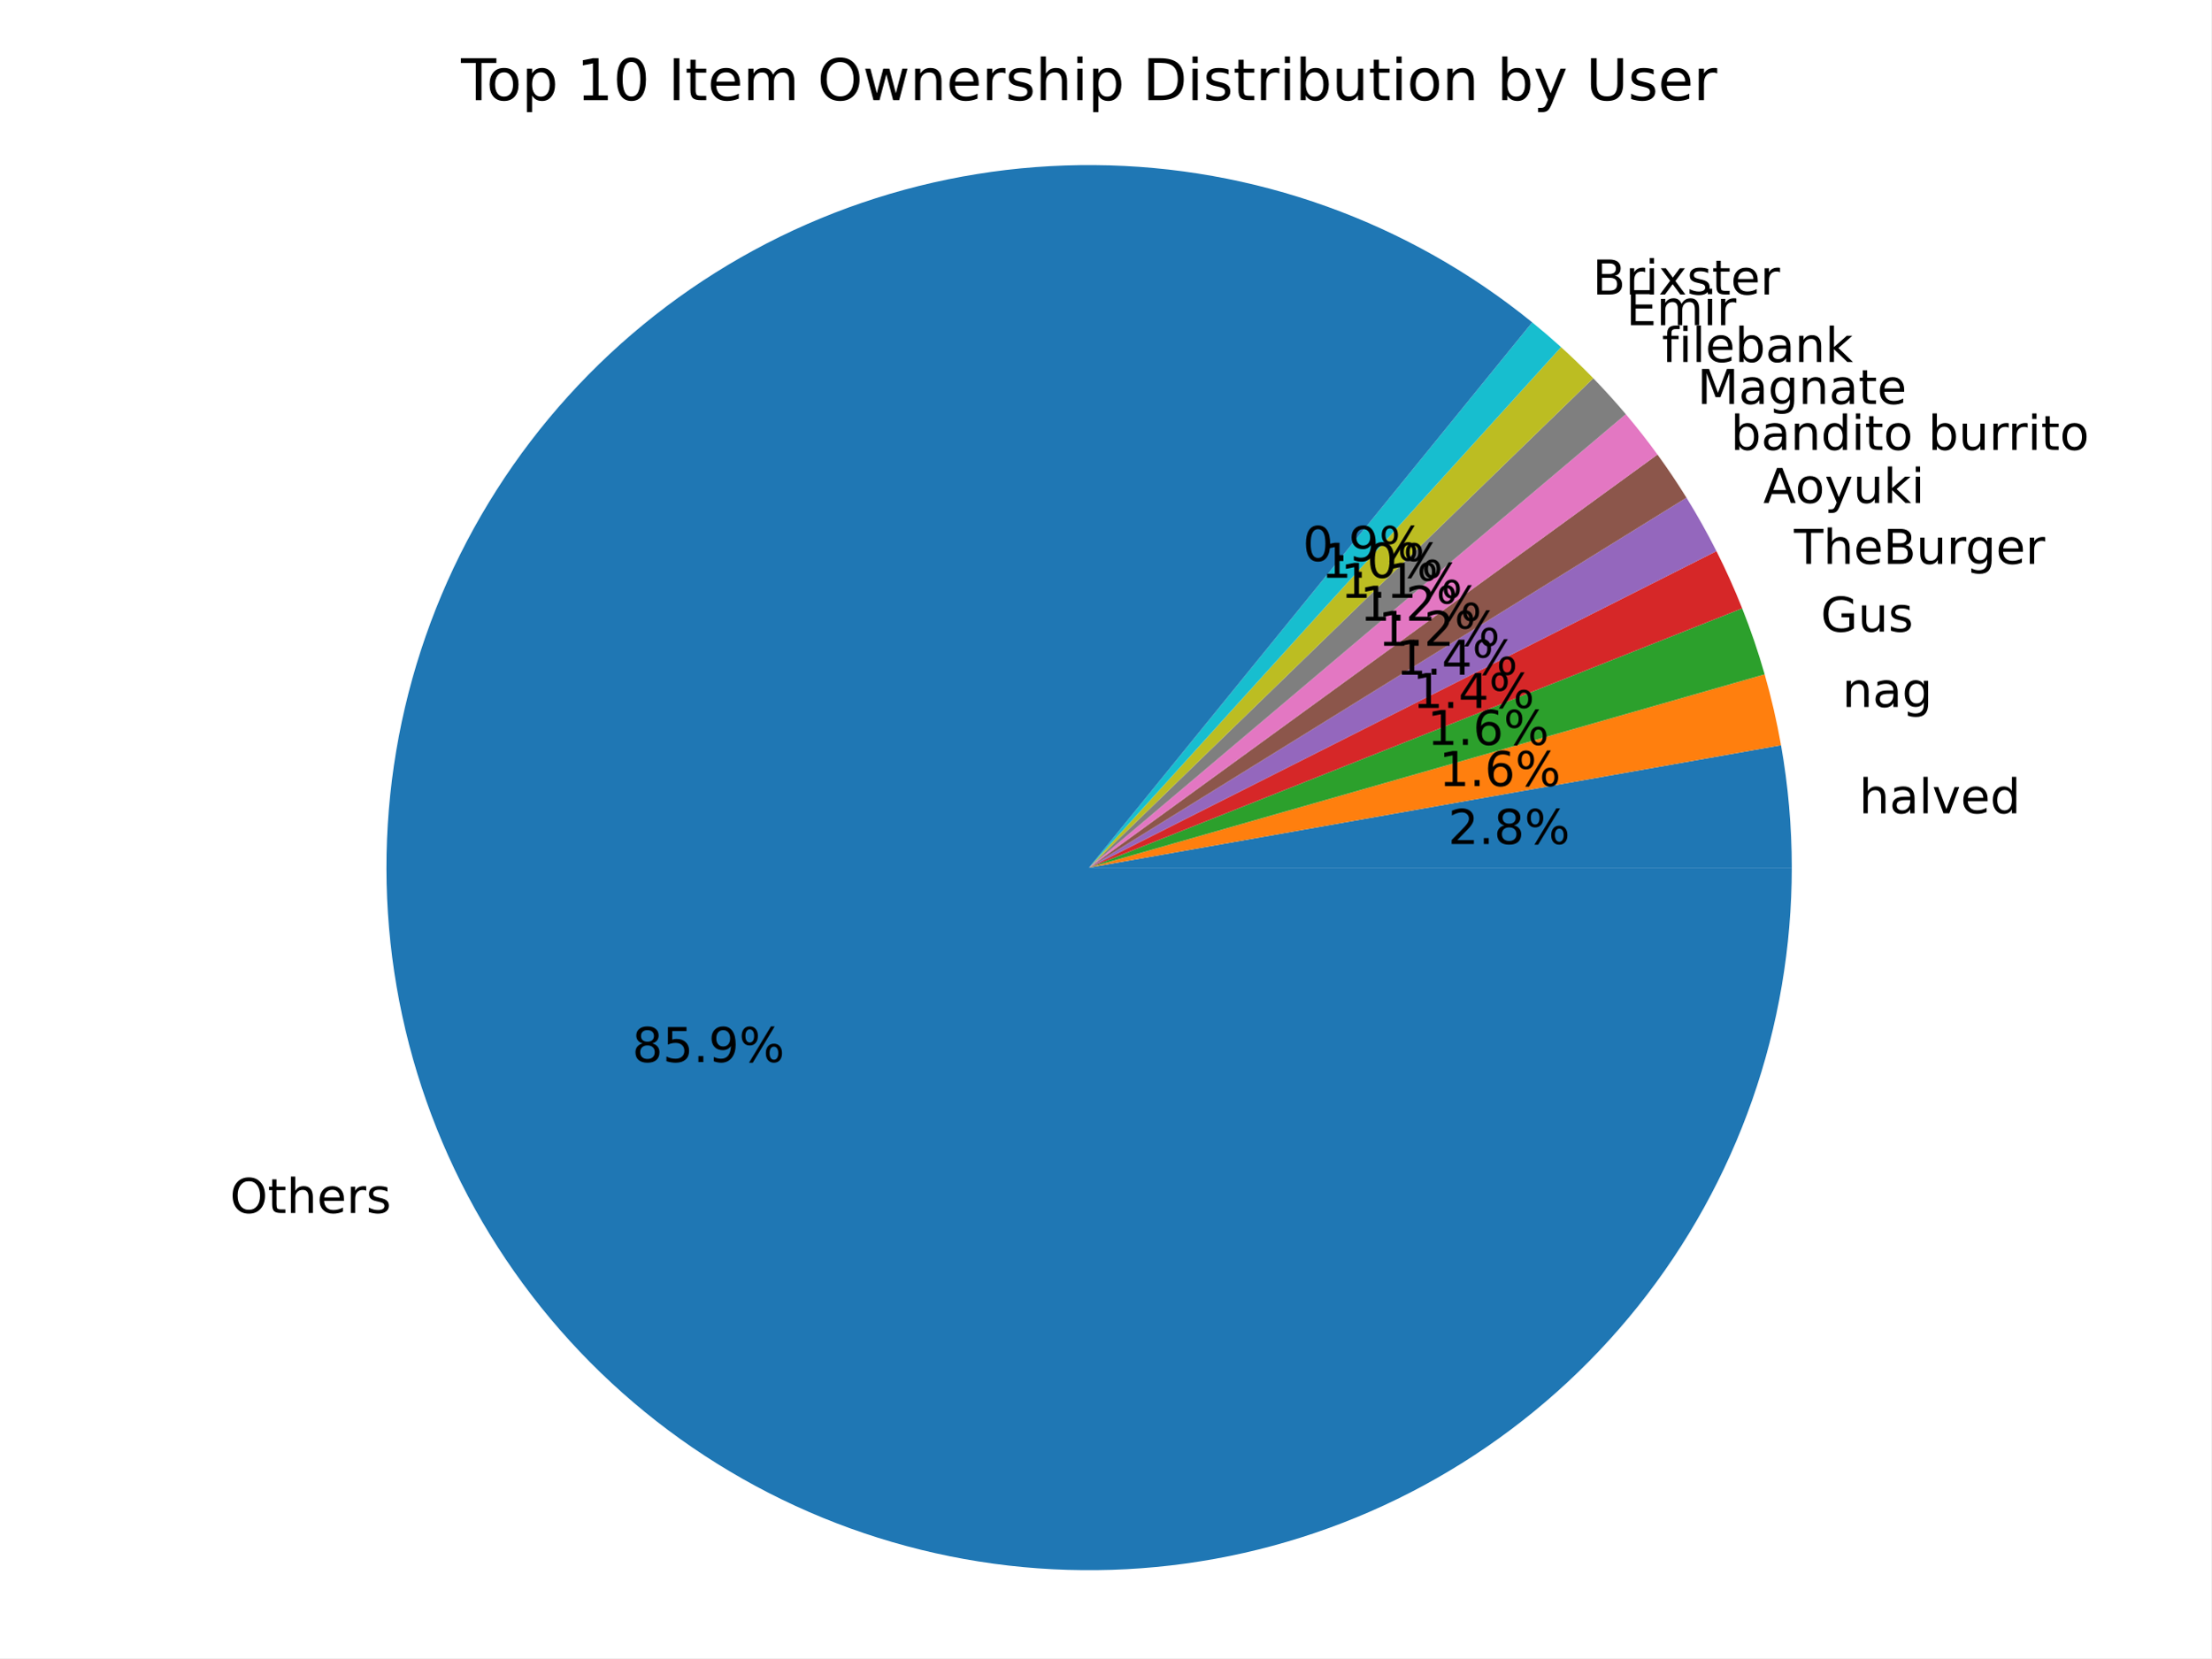
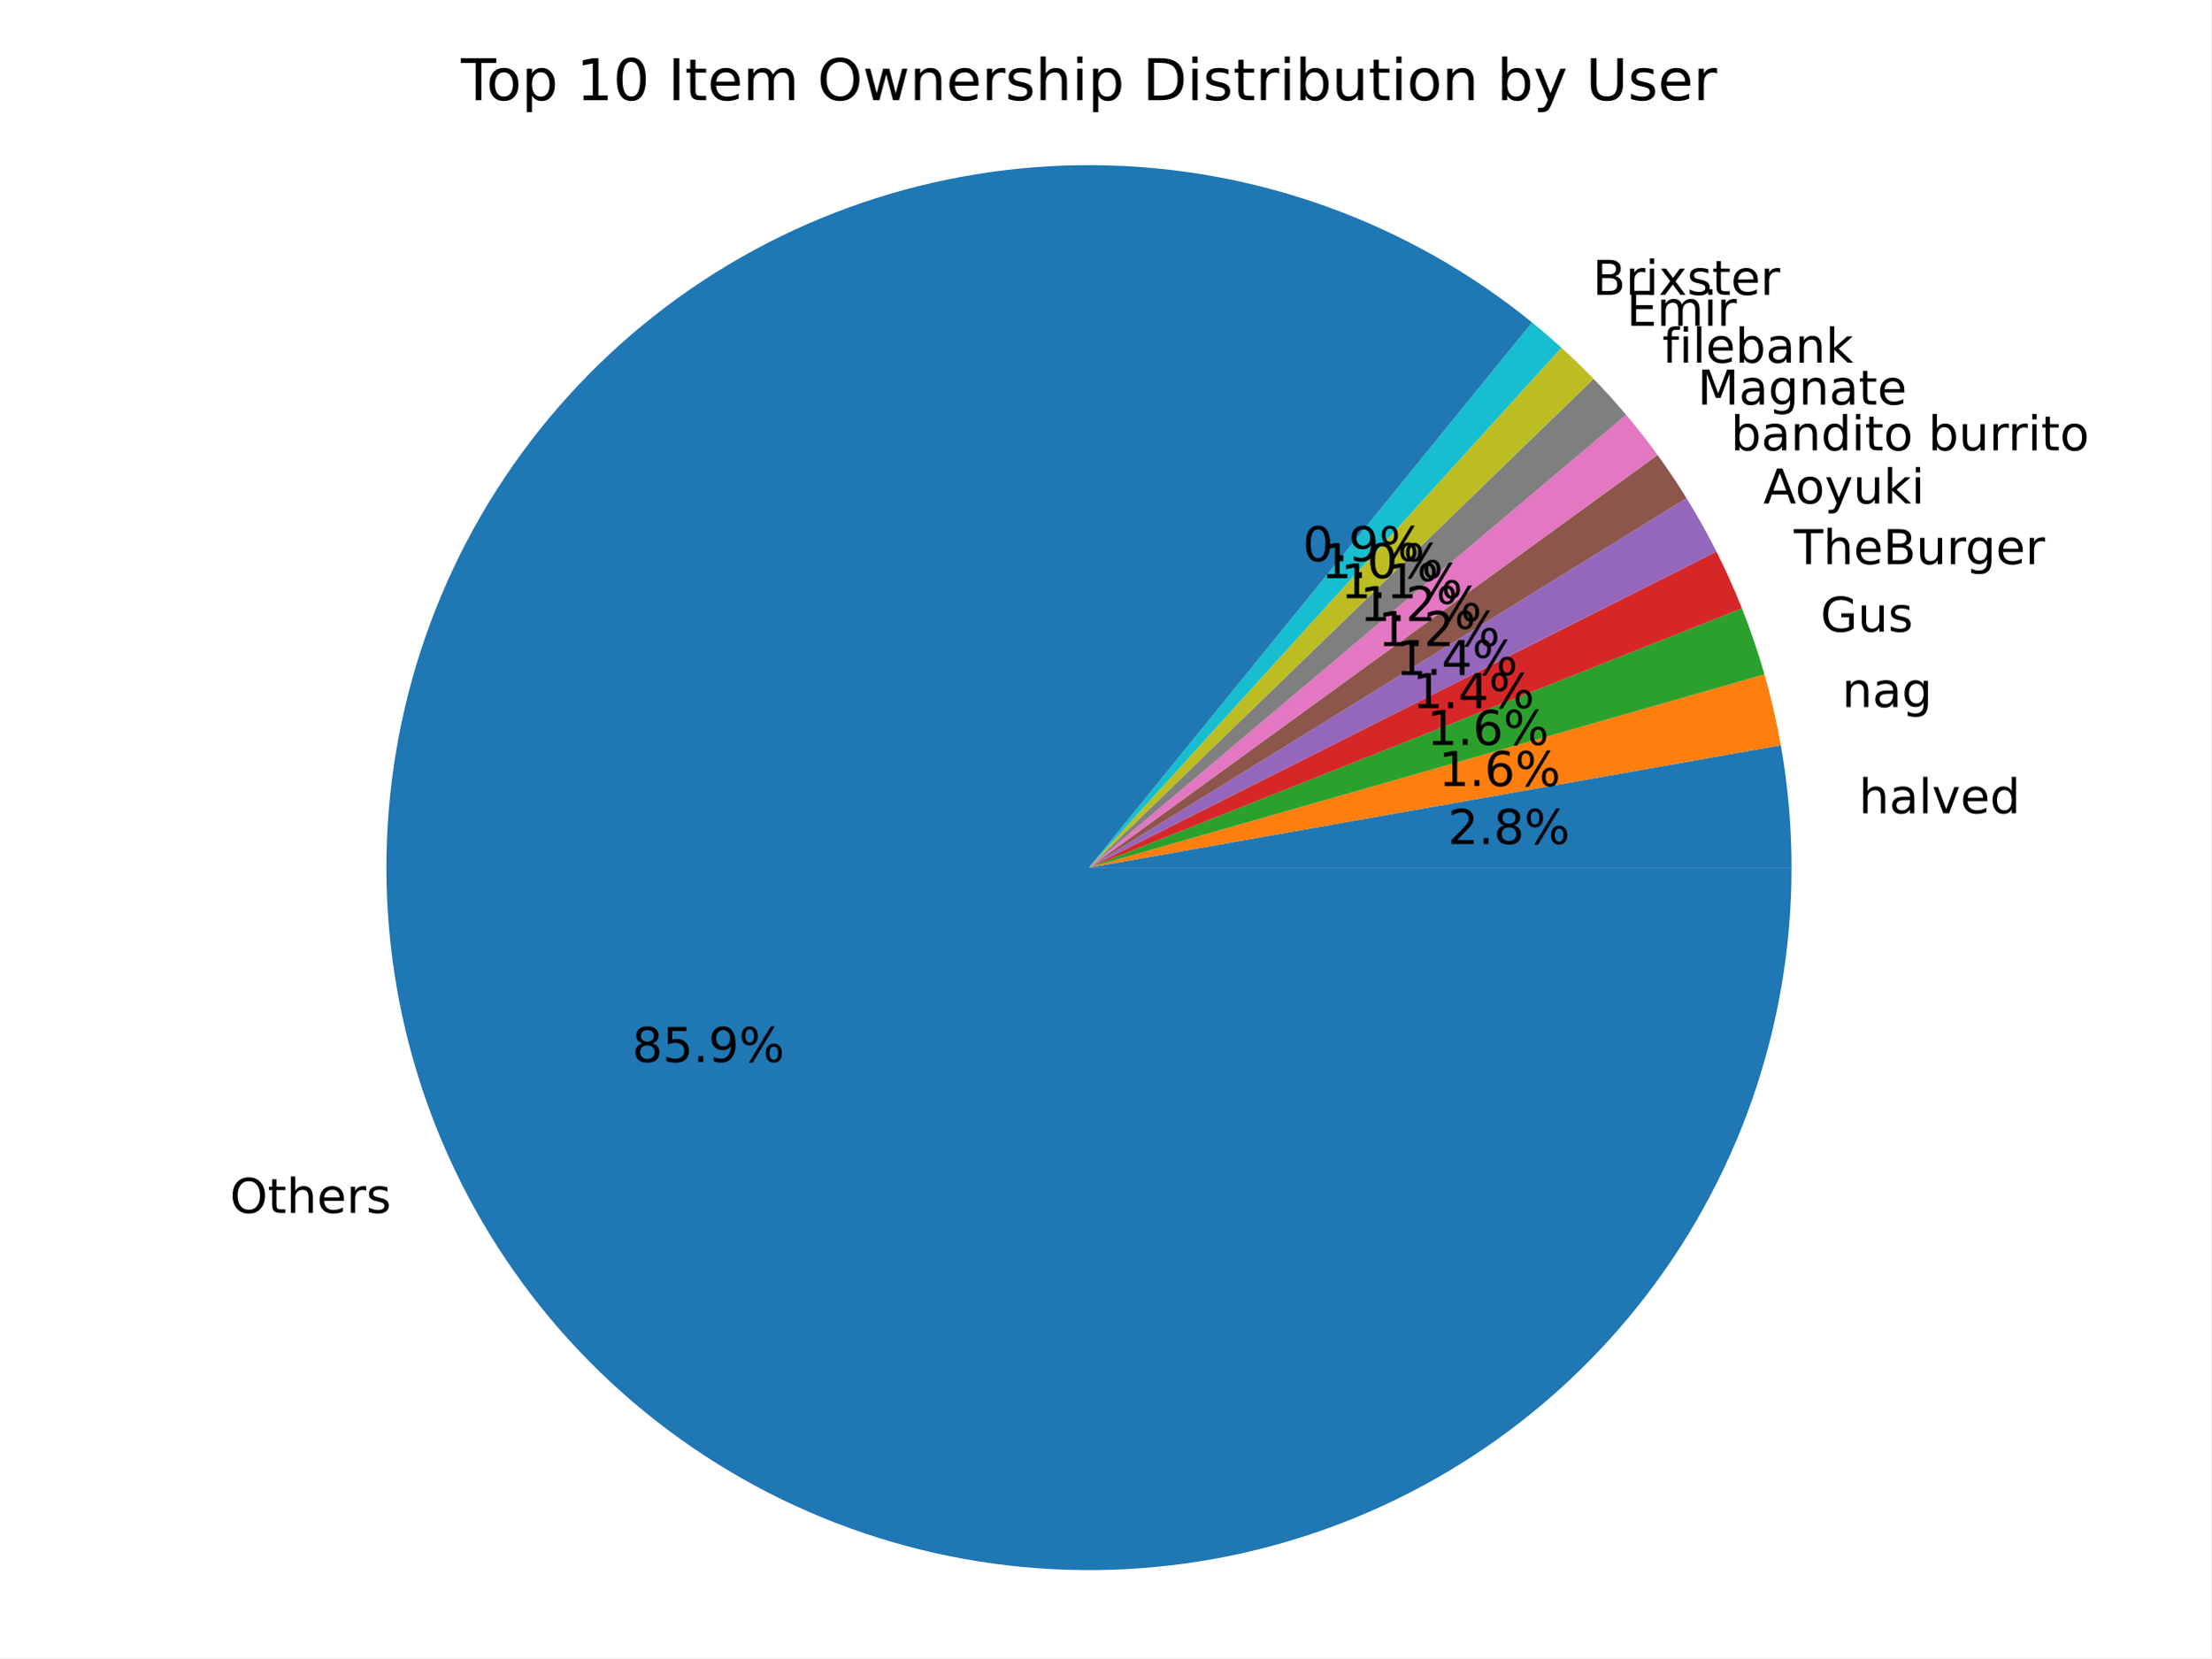
<svg xmlns="http://www.w3.org/2000/svg" xmlns:xlink="http://www.w3.org/1999/xlink" width="460.8pt" height="345.6pt" viewBox="0 0 460.8 345.6" version="1.1">
  <defs>
    <style type="text/css">*{stroke-linejoin: round; stroke-linecap: butt}</style>
  </defs>
  <g id="figure_1">
    <g id="patch_1">
      <path d="M 0 345.6  L 460.8 345.6  L 460.8 0  L 0 0  z " style="fill: #ffffff" />
    </g>
    <g id="axes_1">
      <g id="patch_2">
-         <path d="M 373.413 180.84  C 373.413 176.565 373.225 172.292 372.852 168.034  C 372.478 163.775 371.918 159.535 371.173 155.325  L 226.973 180.84  z " style="fill: #1f77b4" />
+         <path d="M 373.368 180.84  C 373.368 176.566 373.181 172.293 372.807 168.035  C 372.434 163.777 371.873 159.538 371.129 155.329  L 226.947 180.84  z " style="fill: #1f77b4" />
      </g>
      <g id="patch_3">
-         <path d="M 371.173 155.325  C 370.732 152.836 370.227 150.358 369.659 147.895  C 369.09 145.431 368.457 142.983 367.762 140.553  L 226.973 180.84  z " style="fill: #ff7f0e" />
+         <path d="M 371.129 155.329  C 370.688 152.839 370.183 150.362 369.615 147.899  C 369.046 145.436 368.414 142.988 367.718 140.558  L 226.947 180.84  z " style="fill: #ff7f0e" />
      </g>
      <g id="patch_4">
-         <path d="M 367.762 140.553  C 367.095 138.222 366.37 135.909 365.589 133.614  C 364.807 131.32 363.968 129.045 363.074 126.792  L 226.973 180.84  z " style="fill: #2ca02c" />
+         <path d="M 367.718 140.558  C 367.051 138.227 366.327 135.914 365.545 133.62  C 364.764 131.326 363.925 129.052 363.031 126.799  L 226.947 180.84  z " style="fill: #2ca02c" />
      </g>
      <g id="patch_5">
-         <path d="M 363.074 126.792  C 362.269 124.766 361.419 122.757 360.524 120.769  C 359.63 118.78 358.691 116.811 357.709 114.865  L 226.973 180.84  z " style="fill: #d62728" />
+         <path d="M 363.031 126.799  C 362.232 124.789 361.39 122.796 360.503 120.823  C 359.616 118.85 358.686 116.897 357.713 114.966  L 226.947 180.84  z " style="fill: #d62728" />
      </g>
      <g id="patch_6">
-         <path d="M 357.709 114.865  C 356.75 112.964 355.749 111.085 354.708 109.228  C 353.668 107.372 352.586 105.538 351.466 103.729  L 226.973 180.84  z " style="fill: #9467bd" />
+         <path d="M 357.713 114.966  C 356.756 113.065 355.757 111.185 354.717 109.328  C 353.678 107.471 352.598 105.637 351.479 103.827  L 226.947 180.84  z " style="fill: #9467bd" />
      </g>
      <g id="patch_7">
-         <path d="M 351.466 103.729  C 350.514 102.192 349.534 100.674 348.526 99.174  C 347.519 97.674 346.483 96.193 345.421 94.731  L 226.973 180.84  z " style="fill: #8c564b" />
+         <path d="M 351.479 103.827  C 350.528 102.29 349.55 100.771 348.543 99.27  C 347.537 97.77 346.502 96.288 345.441 94.826  L 226.947 180.84  z " style="fill: #8c564b" />
      </g>
      <g id="patch_8">
-         <path d="M 345.421 94.731  C 344.373 93.291 343.3 91.869 342.201 90.468  C 341.102 89.067 339.977 87.685 338.828 86.325  L 226.973 180.84  z " style="fill: #e377c2" />
+         <path d="M 345.441 94.826  C 344.4 93.392 343.333 91.977 342.241 90.582  C 341.148 89.186 340.031 87.811 338.888 86.456  L 226.947 180.84  z " style="fill: #e377c2" />
      </g>
      <g id="patch_9">
-         <path d="M 338.828 86.325  C 337.74 85.038 336.63 83.769 335.498 82.52  C 334.367 81.271 333.214 80.042 332.04 78.832  L 226.973 180.84  z " style="fill: #7f7f7f" />
+         <path d="M 338.888 86.456  C 337.802 85.168 336.694 83.898 335.564 82.648  C 334.434 81.398 333.282 80.167 332.109 78.957  L 226.947 180.84  z " style="fill: #7f7f7f" />
      </g>
      <g id="patch_10">
-         <path d="M 332.04 78.832  C 330.956 77.717 329.855 76.618 328.737 75.538  C 327.619 74.457 326.484 73.394 325.331 72.35  L 226.973 180.84  z " style="fill: #bcbd22" />
+         <path d="M 332.109 78.957  C 331.027 77.84 329.928 76.741 328.811 75.659  C 327.694 74.577 326.56 73.513 325.409 72.468  L 226.947 180.84  z " style="fill: #bcbd22" />
      </g>
      <g id="patch_11">
-         <path d="M 325.331 72.35  C 324.353 71.463 323.363 70.589 322.361 69.729  C 321.359 68.869 320.346 68.022 319.321 67.189  L 226.973 180.84  z " style="fill: #17becf" />
+         <path d="M 325.409 72.468  C 324.412 71.562 323.403 70.671 322.382 69.793  C 321.361 68.916 320.328 68.052 319.283 67.203  L 226.947 180.84  z " style="fill: #17becf" />
      </g>
      <g id="patch_12">
-         <path d="M 319.321 67.189  C 306.517 56.786 292.047 48.62 276.523 43.038  C 260.999 37.456 244.642 34.537 228.146 34.405  C 211.649 34.273 195.248 36.929 179.636 42.262  C 164.025 47.595 149.426 55.528 136.457 65.725  C 123.489 75.922 112.336 88.238 103.472 102.151  C 94.607 116.064 88.156 131.375 84.393 147.438  C 80.631 163.5 79.609 180.084 81.371 196.487  C 83.134 212.889 87.656 228.877 94.746 243.773  C 101.836 258.67 111.392 272.261 123.011 283.973  C 134.629 295.685 148.144 305.35 162.983 312.559  C 177.822 319.768 193.772 324.417 210.161 326.311  C 226.549 328.205 243.14 327.317 259.232 323.682  C 275.324 320.048 290.687 313.721 304.671 304.968  C 318.654 296.214 331.059 285.161 341.36 272.275  C 351.66 259.388 359.71 244.853 365.167 229.285  C 370.625 213.717 373.413 197.337 373.413 180.84  L 226.973 180.84  z " style="fill: #1f77b4" />
+         <path d="M 319.283 67.203  C 306.481 56.801 292.013 48.636 276.491 43.055  C 260.968 37.473 244.614 34.555 228.119 34.423  C 211.624 34.291 195.225 36.947 179.616 42.279  C 164.006 47.611 149.409 55.543 136.442 65.739  C 123.475 75.935 112.324 88.249 103.46 102.16  C 94.596 116.072 88.147 131.382 84.384 147.442  C 80.622 163.502 79.6 180.084 81.363 196.485  C 83.125 212.886 87.647 228.871 94.736 243.766  C 101.825 258.66 111.38 272.25 122.997 283.96  C 134.614 295.671 148.127 305.335 162.964 312.543  C 177.801 319.751 193.75 324.4 210.136 326.294  C 226.523 328.187 243.112 327.299 259.202 323.665  C 275.292 320.031 290.653 313.704 304.635 304.952  C 318.617 296.2 331.02 285.148 341.319 272.263  C 351.619 259.379 359.667 244.846 365.124 229.279  C 370.581 213.713 373.368 197.335 373.368 180.84  L 226.947 180.84  z " style="fill: #1f77b4" />
      </g>
      <g id="matplotlib.axis_1" />
      <g id="matplotlib.axis_2" />
      <g id="text_1">
-         <g transform="translate(387.4394 169.5124) scale(0.1 -0.1)">
+         <g transform="translate(387.3935 169.5141) scale(0.1 -0.1)">
          <defs>
            <path id="DejaVuSans-68" d="M 3513 2113  L 3513 0  L 2938 0  L 2938 2094  Q 2938 2591 2744 2837  Q 2550 3084 2163 3084  Q 1697 3084 1428 2787  Q 1159 2491 1159 1978  L 1159 0  L 581 0  L 581 4863  L 1159 4863  L 1159 2956  Q 1366 3272 1645 3428  Q 1925 3584 2291 3584  Q 2894 3584 3203 3211  Q 3513 2838 3513 2113  z " transform="scale(0.015625)" />
            <path id="DejaVuSans-61" d="M 2194 1759  Q 1497 1759 1228 1600  Q 959 1441 959 1056  Q 959 750 1161 570  Q 1363 391 1709 391  Q 2188 391 2477 730  Q 2766 1069 2766 1631  L 2766 1759  L 2194 1759  z M 3341 1997  L 3341 0  L 2766 0  L 2766 531  Q 2569 213 2275 61  Q 1981 -91 1556 -91  Q 1019 -91 701 211  Q 384 513 384 1019  Q 384 1609 779 1909  Q 1175 2209 1959 2209  L 2766 2209  L 2766 2266  Q 2766 2663 2505 2880  Q 2244 3097 1772 3097  Q 1472 3097 1187 3025  Q 903 2953 641 2809  L 641 3341  Q 956 3463 1253 3523  Q 1550 3584 1831 3584  Q 2591 3584 2966 3190  Q 3341 2797 3341 1997  z " transform="scale(0.015625)" />
            <path id="DejaVuSans-6c" d="M 603 4863  L 1178 4863  L 1178 0  L 603 0  L 603 4863  z " transform="scale(0.015625)" />
            <path id="DejaVuSans-76" d="M 191 3500  L 800 3500  L 1894 563  L 2988 3500  L 3597 3500  L 2284 0  L 1503 0  L 191 3500  z " transform="scale(0.015625)" />
            <path id="DejaVuSans-65" d="M 3597 1894  L 3597 1613  L 953 1613  Q 991 1019 1311 708  Q 1631 397 2203 397  Q 2534 397 2845 478  Q 3156 559 3463 722  L 3463 178  Q 3153 47 2828 -22  Q 2503 -91 2169 -91  Q 1331 -91 842 396  Q 353 884 353 1716  Q 353 2575 817 3079  Q 1281 3584 2069 3584  Q 2775 3584 3186 3129  Q 3597 2675 3597 1894  z M 3022 2063  Q 3016 2534 2758 2815  Q 2500 3097 2075 3097  Q 1594 3097 1305 2825  Q 1016 2553 972 2059  L 3022 2063  z " transform="scale(0.015625)" />
            <path id="DejaVuSans-64" d="M 2906 2969  L 2906 4863  L 3481 4863  L 3481 0  L 2906 0  L 2906 525  Q 2725 213 2448 61  Q 2172 -91 1784 -91  Q 1150 -91 751 415  Q 353 922 353 1747  Q 353 2572 751 3078  Q 1150 3584 1784 3584  Q 2172 3584 2448 3432  Q 2725 3281 2906 2969  z M 947 1747  Q 947 1113 1208 752  Q 1469 391 1925 391  Q 2381 391 2643 752  Q 2906 1113 2906 1747  Q 2906 2381 2643 2742  Q 2381 3103 1925 3103  Q 1469 3103 1208 2742  Q 947 2381 947 1747  z " transform="scale(0.015625)" />
          </defs>
          <use xlink:href="#DejaVuSans-68" />
          <use xlink:href="#DejaVuSans-61" transform="translate(63.37891 0)" />
          <use xlink:href="#DejaVuSans-6c" transform="translate(124.6582 0)" />
          <use xlink:href="#DejaVuSans-76" transform="translate(152.4414 0)" />
          <use xlink:href="#DejaVuSans-65" transform="translate(211.6211 0)" />
          <use xlink:href="#DejaVuSans-64" transform="translate(273.1445 0)" />
        </g>
      </g>
      <g id="text_2">
-         <g transform="translate(301.7978 175.9156) scale(0.1 -0.1)">
+         <g transform="translate(301.7607 175.9165) scale(0.1 -0.1)">
          <defs>
            <path id="DejaVuSans-32" d="M 1228 531  L 3431 531  L 3431 0  L 469 0  L 469 531  Q 828 903 1448 1529  Q 2069 2156 2228 2338  Q 2531 2678 2651 2914  Q 2772 3150 2772 3378  Q 2772 3750 2511 3984  Q 2250 4219 1831 4219  Q 1534 4219 1204 4116  Q 875 4013 500 3803  L 500 4441  Q 881 4594 1212 4672  Q 1544 4750 1819 4750  Q 2544 4750 2975 4387  Q 3406 4025 3406 3419  Q 3406 3131 3298 2873  Q 3191 2616 2906 2266  Q 2828 2175 2409 1742  Q 1991 1309 1228 531  z " transform="scale(0.015625)" />
            <path id="DejaVuSans-2e" d="M 684 794  L 1344 794  L 1344 0  L 684 0  L 684 794  z " transform="scale(0.015625)" />
            <path id="DejaVuSans-38" d="M 2034 2216  Q 1584 2216 1326 1975  Q 1069 1734 1069 1313  Q 1069 891 1326 650  Q 1584 409 2034 409  Q 2484 409 2743 651  Q 3003 894 3003 1313  Q 3003 1734 2745 1975  Q 2488 2216 2034 2216  z M 1403 2484  Q 997 2584 770 2862  Q 544 3141 544 3541  Q 544 4100 942 4425  Q 1341 4750 2034 4750  Q 2731 4750 3128 4425  Q 3525 4100 3525 3541  Q 3525 3141 3298 2862  Q 3072 2584 2669 2484  Q 3125 2378 3379 2068  Q 3634 1759 3634 1313  Q 3634 634 3220 271  Q 2806 -91 2034 -91  Q 1263 -91 848 271  Q 434 634 434 1313  Q 434 1759 690 2068  Q 947 2378 1403 2484  z M 1172 3481  Q 1172 3119 1398 2916  Q 1625 2713 2034 2713  Q 2441 2713 2670 2916  Q 2900 3119 2900 3481  Q 2900 3844 2670 4047  Q 2441 4250 2034 4250  Q 1625 4250 1398 4047  Q 1172 3844 1172 3481  z " transform="scale(0.015625)" />
            <path id="DejaVuSans-25" d="M 4653 2053  Q 4381 2053 4226 1822  Q 4072 1591 4072 1178  Q 4072 772 4226 539  Q 4381 306 4653 306  Q 4919 306 5073 539  Q 5228 772 5228 1178  Q 5228 1588 5073 1820  Q 4919 2053 4653 2053  z M 4653 2450  Q 5147 2450 5437 2106  Q 5728 1763 5728 1178  Q 5728 594 5436 251  Q 5144 -91 4653 -91  Q 4153 -91 3862 251  Q 3572 594 3572 1178  Q 3572 1766 3864 2108  Q 4156 2450 4653 2450  z M 1428 4353  Q 1159 4353 1004 4120  Q 850 3888 850 3481  Q 850 3069 1003 2837  Q 1156 2606 1428 2606  Q 1700 2606 1854 2837  Q 2009 3069 2009 3481  Q 2009 3884 1853 4118  Q 1697 4353 1428 4353  z M 4250 4750  L 4750 4750  L 1831 -91  L 1331 -91  L 4250 4750  z M 1428 4750  Q 1922 4750 2215 4408  Q 2509 4066 2509 3481  Q 2509 2891 2217 2550  Q 1925 2209 1428 2209  Q 931 2209 642 2551  Q 353 2894 353 3481  Q 353 4063 643 4406  Q 934 4750 1428 4750  z " transform="scale(0.015625)" />
          </defs>
          <use xlink:href="#DejaVuSans-32" />
          <use xlink:href="#DejaVuSans-2e" transform="translate(63.62305 0)" />
          <use xlink:href="#DejaVuSans-38" transform="translate(95.41016 0)" />
          <use xlink:href="#DejaVuSans-25" transform="translate(159.0332 0)" />
        </g>
      </g>
      <g id="text_3">
-         <g transform="translate(383.9272 147.3597) scale(0.1 -0.1)">
+         <g transform="translate(383.8816 147.3641) scale(0.1 -0.1)">
          <defs>
            <path id="DejaVuSans-6e" d="M 3513 2113  L 3513 0  L 2938 0  L 2938 2094  Q 2938 2591 2744 2837  Q 2550 3084 2163 3084  Q 1697 3084 1428 2787  Q 1159 2491 1159 1978  L 1159 0  L 581 0  L 581 3500  L 1159 3500  L 1159 2956  Q 1366 3272 1645 3428  Q 1925 3584 2291 3584  Q 2894 3584 3203 3211  Q 3513 2838 3513 2113  z " transform="scale(0.015625)" />
            <path id="DejaVuSans-67" d="M 2906 1791  Q 2906 2416 2648 2759  Q 2391 3103 1925 3103  Q 1463 3103 1205 2759  Q 947 2416 947 1791  Q 947 1169 1205 825  Q 1463 481 1925 481  Q 2391 481 2648 825  Q 2906 1169 2906 1791  z M 3481 434  Q 3481 -459 3084 -895  Q 2688 -1331 1869 -1331  Q 1566 -1331 1297 -1286  Q 1028 -1241 775 -1147  L 775 -588  Q 1028 -725 1275 -790  Q 1522 -856 1778 -856  Q 2344 -856 2625 -561  Q 2906 -266 2906 331  L 2906 616  Q 2728 306 2450 153  Q 2172 0 1784 0  Q 1141 0 747 490  Q 353 981 353 1791  Q 353 2603 747 3093  Q 1141 3584 1784 3584  Q 2172 3584 2450 3431  Q 2728 3278 2906 2969  L 2906 3500  L 3481 3500  L 3481 434  z " transform="scale(0.015625)" />
          </defs>
          <use xlink:href="#DejaVuSans-6e" />
          <use xlink:href="#DejaVuSans-61" transform="translate(63.37891 0)" />
          <use xlink:href="#DejaVuSans-67" transform="translate(124.6582 0)" />
        </g>
      </g>
      <g id="text_4">
-         <g transform="translate(299.882 163.8323) scale(0.1 -0.1)">
+         <g transform="translate(299.8451 163.8347) scale(0.1 -0.1)">
          <defs>
            <path id="DejaVuSans-31" d="M 794 531  L 1825 531  L 1825 4091  L 703 3866  L 703 4441  L 1819 4666  L 2450 4666  L 2450 531  L 3481 531  L 3481 0  L 794 0  L 794 531  z " transform="scale(0.015625)" />
            <path id="DejaVuSans-36" d="M 2113 2584  Q 1688 2584 1439 2293  Q 1191 2003 1191 1497  Q 1191 994 1439 701  Q 1688 409 2113 409  Q 2538 409 2786 701  Q 3034 994 3034 1497  Q 3034 2003 2786 2293  Q 2538 2584 2113 2584  z M 3366 4563  L 3366 3988  Q 3128 4100 2886 4159  Q 2644 4219 2406 4219  Q 1781 4219 1451 3797  Q 1122 3375 1075 2522  Q 1259 2794 1537 2939  Q 1816 3084 2150 3084  Q 2853 3084 3261 2657  Q 3669 2231 3669 1497  Q 3669 778 3244 343  Q 2819 -91 2113 -91  Q 1303 -91 875 529  Q 447 1150 447 2328  Q 447 3434 972 4092  Q 1497 4750 2381 4750  Q 2619 4750 2861 4703  Q 3103 4656 3366 4563  z " transform="scale(0.015625)" />
          </defs>
          <use xlink:href="#DejaVuSans-31" />
          <use xlink:href="#DejaVuSans-2e" transform="translate(63.62305 0)" />
          <use xlink:href="#DejaVuSans-36" transform="translate(95.41016 0)" />
          <use xlink:href="#DejaVuSans-25" transform="translate(159.0332 0)" />
        </g>
      </g>
      <g id="text_5">
-         <g transform="translate(379.4502 131.6511) scale(0.1 -0.1)">
+         <g transform="translate(379.4052 131.6574) scale(0.1 -0.1)">
          <defs>
            <path id="DejaVuSans-47" d="M 3809 666  L 3809 1919  L 2778 1919  L 2778 2438  L 4434 2438  L 4434 434  Q 4069 175 3628 42  Q 3188 -91 2688 -91  Q 1594 -91 976 548  Q 359 1188 359 2328  Q 359 3472 976 4111  Q 1594 4750 2688 4750  Q 3144 4750 3555 4637  Q 3966 4525 4313 4306  L 4313 3634  Q 3963 3931 3569 4081  Q 3175 4231 2741 4231  Q 1884 4231 1454 3753  Q 1025 3275 1025 2328  Q 1025 1384 1454 906  Q 1884 428 2741 428  Q 3075 428 3337 486  Q 3600 544 3809 666  z " transform="scale(0.015625)" />
            <path id="DejaVuSans-75" d="M 544 1381  L 544 3500  L 1119 3500  L 1119 1403  Q 1119 906 1312 657  Q 1506 409 1894 409  Q 2359 409 2629 706  Q 2900 1003 2900 1516  L 2900 3500  L 3475 3500  L 3475 0  L 2900 0  L 2900 538  Q 2691 219 2414 64  Q 2138 -91 1772 -91  Q 1169 -91 856 284  Q 544 659 544 1381  z M 1991 3584  L 1991 3584  z " transform="scale(0.015625)" />
            <path id="DejaVuSans-73" d="M 2834 3397  L 2834 2853  Q 2591 2978 2328 3040  Q 2066 3103 1784 3103  Q 1356 3103 1142 2972  Q 928 2841 928 2578  Q 928 2378 1081 2264  Q 1234 2150 1697 2047  L 1894 2003  Q 2506 1872 2764 1633  Q 3022 1394 3022 966  Q 3022 478 2636 193  Q 2250 -91 1575 -91  Q 1294 -91 989 -36  Q 684 19 347 128  L 347 722  Q 666 556 975 473  Q 1284 391 1588 391  Q 1994 391 2212 530  Q 2431 669 2431 922  Q 2431 1156 2273 1281  Q 2116 1406 1581 1522  L 1381 1569  Q 847 1681 609 1914  Q 372 2147 372 2553  Q 372 3047 722 3315  Q 1072 3584 1716 3584  Q 2034 3584 2315 3537  Q 2597 3491 2834 3397  z " transform="scale(0.015625)" />
          </defs>
          <use xlink:href="#DejaVuSans-47" />
          <use xlink:href="#DejaVuSans-75" transform="translate(77.49023 0)" />
          <use xlink:href="#DejaVuSans-73" transform="translate(140.8691 0)" />
        </g>
      </g>
      <g id="text_6">
-         <g transform="translate(297.44 155.2639) scale(0.1 -0.1)">
+         <g transform="translate(297.4034 155.2674) scale(0.1 -0.1)">
          <use xlink:href="#DejaVuSans-31" />
          <use xlink:href="#DejaVuSans-2e" transform="translate(63.62305 0)" />
          <use xlink:href="#DejaVuSans-36" transform="translate(95.41016 0)" />
          <use xlink:href="#DejaVuSans-25" transform="translate(159.0332 0)" />
        </g>
      </g>
      <g id="text_7">
-         <g transform="translate(373.8796 117.5208) scale(0.1 -0.1)">
+         <g transform="translate(373.8587 117.5811) scale(0.1 -0.1)">
          <defs>
            <path id="DejaVuSans-54" d="M -19 4666  L 3928 4666  L 3928 4134  L 2272 4134  L 2272 0  L 1638 0  L 1638 4134  L -19 4134  L -19 4666  z " transform="scale(0.015625)" />
            <path id="DejaVuSans-42" d="M 1259 2228  L 1259 519  L 2272 519  Q 2781 519 3026 730  Q 3272 941 3272 1375  Q 3272 1813 3026 2020  Q 2781 2228 2272 2228  L 1259 2228  z M 1259 4147  L 1259 2741  L 2194 2741  Q 2656 2741 2882 2914  Q 3109 3088 3109 3444  Q 3109 3797 2882 3972  Q 2656 4147 2194 4147  L 1259 4147  z M 628 4666  L 2241 4666  Q 2963 4666 3353 4366  Q 3744 4066 3744 3513  Q 3744 3084 3544 2831  Q 3344 2578 2956 2516  Q 3422 2416 3680 2098  Q 3938 1781 3938 1306  Q 3938 681 3513 340  Q 3088 0 2303 0  L 628 0  L 628 4666  z " transform="scale(0.015625)" />
            <path id="DejaVuSans-72" d="M 2631 2963  Q 2534 3019 2420 3045  Q 2306 3072 2169 3072  Q 1681 3072 1420 2755  Q 1159 2438 1159 1844  L 1159 0  L 581 0  L 581 3500  L 1159 3500  L 1159 2956  Q 1341 3275 1631 3429  Q 1922 3584 2338 3584  Q 2397 3584 2469 3576  Q 2541 3569 2628 3553  L 2631 2963  z " transform="scale(0.015625)" />
          </defs>
          <use xlink:href="#DejaVuSans-54" />
          <use xlink:href="#DejaVuSans-68" transform="translate(61.08398 0)" />
          <use xlink:href="#DejaVuSans-65" transform="translate(124.4629 0)" />
          <use xlink:href="#DejaVuSans-42" transform="translate(185.9863 0)" />
          <use xlink:href="#DejaVuSans-75" transform="translate(254.5898 0)" />
          <use xlink:href="#DejaVuSans-72" transform="translate(317.9688 0)" />
          <use xlink:href="#DejaVuSans-67" transform="translate(357.332 0)" />
          <use xlink:href="#DejaVuSans-65" transform="translate(420.8086 0)" />
          <use xlink:href="#DejaVuSans-72" transform="translate(482.332 0)" />
        </g>
      </g>
      <g id="text_8">
-         <g transform="translate(294.4015 147.5565) scale(0.1 -0.1)">
+         <g transform="translate(294.3781 147.5894) scale(0.1 -0.1)">
          <defs>
            <path id="DejaVuSans-34" d="M 2419 4116  L 825 1625  L 2419 1625  L 2419 4116  z M 2253 4666  L 3047 4666  L 3047 1625  L 3713 1625  L 3713 1100  L 3047 1100  L 3047 0  L 2419 0  L 2419 1100  L 313 1100  L 313 1709  L 2253 4666  z " transform="scale(0.015625)" />
          </defs>
          <use xlink:href="#DejaVuSans-31" />
          <use xlink:href="#DejaVuSans-2e" transform="translate(63.62305 0)" />
          <use xlink:href="#DejaVuSans-34" transform="translate(95.41016 0)" />
          <use xlink:href="#DejaVuSans-25" transform="translate(159.0332 0)" />
        </g>
      </g>
      <g id="text_9">
-         <g transform="translate(367.482 104.8267) scale(0.1 -0.1)">
+         <g transform="translate(367.4945 104.9363) scale(0.1 -0.1)">
          <defs>
            <path id="DejaVuSans-41" d="M 2188 4044  L 1331 1722  L 3047 1722  L 2188 4044  z M 1831 4666  L 2547 4666  L 4325 0  L 3669 0  L 3244 1197  L 1141 1197  L 716 0  L 50 0  L 1831 4666  z " transform="scale(0.015625)" />
            <path id="DejaVuSans-6f" d="M 1959 3097  Q 1497 3097 1228 2736  Q 959 2375 959 1747  Q 959 1119 1226 758  Q 1494 397 1959 397  Q 2419 397 2687 759  Q 2956 1122 2956 1747  Q 2956 2369 2687 2733  Q 2419 3097 1959 3097  z M 1959 3584  Q 2709 3584 3137 3096  Q 3566 2609 3566 1747  Q 3566 888 3137 398  Q 2709 -91 1959 -91  Q 1206 -91 779 398  Q 353 888 353 1747  Q 353 2609 779 3096  Q 1206 3584 1959 3584  z " transform="scale(0.015625)" />
            <path id="DejaVuSans-79" d="M 2059 -325  Q 1816 -950 1584 -1140  Q 1353 -1331 966 -1331  L 506 -1331  L 506 -850  L 844 -850  Q 1081 -850 1212 -737  Q 1344 -625 1503 -206  L 1606 56  L 191 3500  L 800 3500  L 1894 763  L 2988 3500  L 3597 3500  L 2059 -325  z " transform="scale(0.015625)" />
            <path id="DejaVuSans-6b" d="M 581 4863  L 1159 4863  L 1159 1991  L 2875 3500  L 3609 3500  L 1753 1863  L 3688 0  L 2938 0  L 1159 1709  L 1159 0  L 581 0  L 581 4863  z " transform="scale(0.015625)" />
            <path id="DejaVuSans-69" d="M 603 3500  L 1178 3500  L 1178 0  L 603 0  L 603 3500  z M 603 4863  L 1178 4863  L 1178 4134  L 603 4134  L 603 4863  z " transform="scale(0.015625)" />
          </defs>
          <use xlink:href="#DejaVuSans-41" />
          <use xlink:href="#DejaVuSans-6f" transform="translate(66.6582 0)" />
          <use xlink:href="#DejaVuSans-79" transform="translate(127.8398 0)" />
          <use xlink:href="#DejaVuSans-75" transform="translate(187.0195 0)" />
          <use xlink:href="#DejaVuSans-6b" transform="translate(250.3984 0)" />
          <use xlink:href="#DejaVuSans-69" transform="translate(308.3086 0)" />
        </g>
      </g>
      <g id="text_10">
-         <g transform="translate(290.9119 140.6325) scale(0.1 -0.1)">
+         <g transform="translate(290.9067 140.6923) scale(0.1 -0.1)">
          <use xlink:href="#DejaVuSans-31" />
          <use xlink:href="#DejaVuSans-2e" transform="translate(63.62305 0)" />
          <use xlink:href="#DejaVuSans-34" transform="translate(95.41016 0)" />
          <use xlink:href="#DejaVuSans-25" transform="translate(159.0332 0)" />
        </g>
      </g>
      <g id="text_11">
-         <g transform="translate(360.6817 93.76668) scale(0.1 -0.1)">
+         <g transform="translate(360.7029 93.87285) scale(0.1 -0.1)">
          <defs>
            <path id="DejaVuSans-62" d="M 3116 1747  Q 3116 2381 2855 2742  Q 2594 3103 2138 3103  Q 1681 3103 1420 2742  Q 1159 2381 1159 1747  Q 1159 1113 1420 752  Q 1681 391 2138 391  Q 2594 391 2855 752  Q 3116 1113 3116 1747  z M 1159 2969  Q 1341 3281 1617 3432  Q 1894 3584 2278 3584  Q 2916 3584 3314 3078  Q 3713 2572 3713 1747  Q 3713 922 3314 415  Q 2916 -91 2278 -91  Q 1894 -91 1617 61  Q 1341 213 1159 525  L 1159 0  L 581 0  L 581 4863  L 1159 4863  L 1159 2969  z " transform="scale(0.015625)" />
            <path id="DejaVuSans-74" d="M 1172 4494  L 1172 3500  L 2356 3500  L 2356 3053  L 1172 3053  L 1172 1153  Q 1172 725 1289 603  Q 1406 481 1766 481  L 2356 481  L 2356 0  L 1766 0  Q 1100 0 847 248  Q 594 497 594 1153  L 594 3053  L 172 3053  L 172 3500  L 594 3500  L 594 4494  L 1172 4494  z " transform="scale(0.015625)" />
            <path id="DejaVuSans-20" transform="scale(0.015625)" />
          </defs>
          <use xlink:href="#DejaVuSans-62" />
          <use xlink:href="#DejaVuSans-61" transform="translate(63.47656 0)" />
          <use xlink:href="#DejaVuSans-6e" transform="translate(124.7559 0)" />
          <use xlink:href="#DejaVuSans-64" transform="translate(188.1348 0)" />
          <use xlink:href="#DejaVuSans-69" transform="translate(251.6113 0)" />
          <use xlink:href="#DejaVuSans-74" transform="translate(279.3945 0)" />
          <use xlink:href="#DejaVuSans-6f" transform="translate(318.6035 0)" />
          <use xlink:href="#DejaVuSans-20" transform="translate(379.7852 0)" />
          <use xlink:href="#DejaVuSans-62" transform="translate(411.5723 0)" />
          <use xlink:href="#DejaVuSans-75" transform="translate(475.0488 0)" />
          <use xlink:href="#DejaVuSans-72" transform="translate(538.4277 0)" />
          <use xlink:href="#DejaVuSans-72" transform="translate(577.791 0)" />
          <use xlink:href="#DejaVuSans-69" transform="translate(618.9043 0)" />
          <use xlink:href="#DejaVuSans-74" transform="translate(646.6875 0)" />
          <use xlink:href="#DejaVuSans-6f" transform="translate(685.8965 0)" />
        </g>
      </g>
      <g id="text_12">
-         <g transform="translate(287.2026 134.5997) scale(0.1 -0.1)">
+         <g transform="translate(287.2022 134.6576) scale(0.1 -0.1)">
          <use xlink:href="#DejaVuSans-31" />
          <use xlink:href="#DejaVuSans-2e" transform="translate(63.62305 0)" />
          <use xlink:href="#DejaVuSans-32" transform="translate(95.41016 0)" />
          <use xlink:href="#DejaVuSans-25" transform="translate(159.0332 0)" />
        </g>
      </g>
      <g id="text_13">
-         <g transform="translate(353.7236 84.19007) scale(0.1 -0.1)">
+         <g transform="translate(353.7701 84.31503) scale(0.1 -0.1)">
          <defs>
            <path id="DejaVuSans-4d" d="M 628 4666  L 1569 4666  L 2759 1491  L 3956 4666  L 4897 4666  L 4897 0  L 4281 0  L 4281 4097  L 3078 897  L 2444 897  L 1241 4097  L 1241 0  L 628 0  L 628 4666  z " transform="scale(0.015625)" />
          </defs>
          <use xlink:href="#DejaVuSans-4d" />
          <use xlink:href="#DejaVuSans-61" transform="translate(86.2793 0)" />
          <use xlink:href="#DejaVuSans-67" transform="translate(147.5586 0)" />
          <use xlink:href="#DejaVuSans-6e" transform="translate(211.0352 0)" />
          <use xlink:href="#DejaVuSans-61" transform="translate(274.4141 0)" />
          <use xlink:href="#DejaVuSans-74" transform="translate(335.6934 0)" />
          <use xlink:href="#DejaVuSans-65" transform="translate(374.9023 0)" />
        </g>
      </g>
      <g id="text_14">
-         <g transform="translate(283.4073 129.3761) scale(0.1 -0.1)">
+         <g transform="translate(283.4207 129.4443) scale(0.1 -0.1)">
          <use xlink:href="#DejaVuSans-31" />
          <use xlink:href="#DejaVuSans-2e" transform="translate(63.62305 0)" />
          <use xlink:href="#DejaVuSans-32" transform="translate(95.41016 0)" />
          <use xlink:href="#DejaVuSans-25" transform="translate(159.0332 0)" />
        </g>
      </g>
      <g id="text_15">
-         <g transform="translate(346.3509 75.44741) scale(0.1 -0.1)">
+         <g transform="translate(346.4253 75.58814) scale(0.1 -0.1)">
          <defs>
            <path id="DejaVuSans-66" d="M 2375 4863  L 2375 4384  L 1825 4384  Q 1516 4384 1395 4259  Q 1275 4134 1275 3809  L 1275 3500  L 2222 3500  L 2222 3053  L 1275 3053  L 1275 0  L 697 0  L 697 3053  L 147 3053  L 147 3500  L 697 3500  L 697 3744  Q 697 4328 969 4595  Q 1241 4863 1831 4863  L 2375 4863  z " transform="scale(0.015625)" />
          </defs>
          <use xlink:href="#DejaVuSans-66" />
          <use xlink:href="#DejaVuSans-69" transform="translate(35.20508 0)" />
          <use xlink:href="#DejaVuSans-6c" transform="translate(62.98828 0)" />
          <use xlink:href="#DejaVuSans-65" transform="translate(90.77148 0)" />
          <use xlink:href="#DejaVuSans-62" transform="translate(152.2949 0)" />
          <use xlink:href="#DejaVuSans-61" transform="translate(215.7715 0)" />
          <use xlink:href="#DejaVuSans-6e" transform="translate(277.0508 0)" />
          <use xlink:href="#DejaVuSans-6b" transform="translate(340.4297 0)" />
        </g>
      </g>
      <g id="text_16">
-         <g transform="translate(279.3858 124.6074) scale(0.1 -0.1)">
+         <g transform="translate(279.4144 124.6842) scale(0.1 -0.1)">
          <use xlink:href="#DejaVuSans-31" />
          <use xlink:href="#DejaVuSans-2e" transform="translate(63.62305 0)" />
          <use xlink:href="#DejaVuSans-31" transform="translate(95.41016 0)" />
          <use xlink:href="#DejaVuSans-25" transform="translate(159.0332 0)" />
        </g>
      </g>
      <g id="text_17">
-         <g transform="translate(338.9136 67.76663) scale(0.1 -0.1)">
+         <g transform="translate(338.9972 67.90036) scale(0.1 -0.1)">
          <defs>
            <path id="DejaVuSans-45" d="M 628 4666  L 3578 4666  L 3578 4134  L 1259 4134  L 1259 2753  L 3481 2753  L 3481 2222  L 1259 2222  L 1259 531  L 3634 531  L 3634 0  L 628 0  L 628 4666  z " transform="scale(0.015625)" />
            <path id="DejaVuSans-6d" d="M 3328 2828  Q 3544 3216 3844 3400  Q 4144 3584 4550 3584  Q 5097 3584 5394 3201  Q 5691 2819 5691 2113  L 5691 0  L 5113 0  L 5113 2094  Q 5113 2597 4934 2840  Q 4756 3084 4391 3084  Q 3944 3084 3684 2787  Q 3425 2491 3425 1978  L 3425 0  L 2847 0  L 2847 2094  Q 2847 2600 2669 2842  Q 2491 3084 2119 3084  Q 1678 3084 1418 2786  Q 1159 2488 1159 1978  L 1159 0  L 581 0  L 581 3500  L 1159 3500  L 1159 2956  Q 1356 3278 1631 3431  Q 1906 3584 2284 3584  Q 2666 3584 2933 3390  Q 3200 3197 3328 2828  z " transform="scale(0.015625)" />
          </defs>
          <use xlink:href="#DejaVuSans-45" />
          <use xlink:href="#DejaVuSans-6d" transform="translate(63.18359 0)" />
          <use xlink:href="#DejaVuSans-69" transform="translate(160.5957 0)" />
          <use xlink:href="#DejaVuSans-72" transform="translate(188.3789 0)" />
        </g>
      </g>
      <g id="text_18">
-         <g transform="translate(275.3291 120.4179) scale(0.1 -0.1)">
+         <g transform="translate(275.3627 120.4908) scale(0.1 -0.1)">
          <defs>
            <path id="DejaVuSans-30" d="M 2034 4250  Q 1547 4250 1301 3770  Q 1056 3291 1056 2328  Q 1056 1369 1301 889  Q 1547 409 2034 409  Q 2525 409 2770 889  Q 3016 1369 3016 2328  Q 3016 3291 2770 3770  Q 2525 4250 2034 4250  z M 2034 4750  Q 2819 4750 3233 4129  Q 3647 3509 3647 2328  Q 3647 1150 3233 529  Q 2819 -91 2034 -91  Q 1250 -91 836 529  Q 422 1150 422 2328  Q 422 3509 836 4129  Q 1250 4750 2034 4750  z " transform="scale(0.015625)" />
          </defs>
          <use xlink:href="#DejaVuSans-31" />
          <use xlink:href="#DejaVuSans-2e" transform="translate(63.62305 0)" />
          <use xlink:href="#DejaVuSans-30" transform="translate(95.41016 0)" />
          <use xlink:href="#DejaVuSans-25" transform="translate(159.0332 0)" />
        </g>
      </g>
      <g id="text_19">
-         <g transform="translate(331.8998 61.37703) scale(0.1 -0.1)">
+         <g transform="translate(331.9258 61.44798) scale(0.1 -0.1)">
          <defs>
            <path id="DejaVuSans-78" d="M 3513 3500  L 2247 1797  L 3578 0  L 2900 0  L 1881 1375  L 863 0  L 184 0  L 1544 1831  L 300 3500  L 978 3500  L 1906 2253  L 2834 3500  L 3513 3500  z " transform="scale(0.015625)" />
          </defs>
          <use xlink:href="#DejaVuSans-42" />
          <use xlink:href="#DejaVuSans-72" transform="translate(68.60352 0)" />
          <use xlink:href="#DejaVuSans-69" transform="translate(109.7168 0)" />
          <use xlink:href="#DejaVuSans-78" transform="translate(137.5 0)" />
          <use xlink:href="#DejaVuSans-73" transform="translate(196.6797 0)" />
          <use xlink:href="#DejaVuSans-74" transform="translate(248.7793 0)" />
          <use xlink:href="#DejaVuSans-65" transform="translate(287.9883 0)" />
          <use xlink:href="#DejaVuSans-72" transform="translate(349.5117 0)" />
        </g>
      </g>
      <g id="text_20">
-         <g transform="translate(271.5034 116.9326) scale(0.1 -0.1)">
+         <g transform="translate(271.5056 116.9713) scale(0.1 -0.1)">
          <defs>
            <path id="DejaVuSans-39" d="M 703 97  L 703 672  Q 941 559 1184 500  Q 1428 441 1663 441  Q 2288 441 2617 861  Q 2947 1281 2994 2138  Q 2813 1869 2534 1725  Q 2256 1581 1919 1581  Q 1219 1581 811 2004  Q 403 2428 403 3163  Q 403 3881 828 4315  Q 1253 4750 1959 4750  Q 2769 4750 3195 4129  Q 3622 3509 3622 2328  Q 3622 1225 3098 567  Q 2575 -91 1691 -91  Q 1453 -91 1209 -44  Q 966 3 703 97  z M 1959 2075  Q 2384 2075 2632 2365  Q 2881 2656 2881 3163  Q 2881 3666 2632 3958  Q 2384 4250 1959 4250  Q 1534 4250 1286 3958  Q 1038 3666 1038 3163  Q 1038 2656 1286 2365  Q 1534 2075 1959 2075  z " transform="scale(0.015625)" />
          </defs>
          <use xlink:href="#DejaVuSans-30" />
          <use xlink:href="#DejaVuSans-2e" transform="translate(63.62305 0)" />
          <use xlink:href="#DejaVuSans-39" transform="translate(95.41016 0)" />
          <use xlink:href="#DejaVuSans-25" transform="translate(159.0332 0)" />
        </g>
      </g>
      <g id="text_21">
-         <g transform="translate(47.92007 252.8261) scale(0.1 -0.1)">
+         <g transform="translate(47.91143 252.8176) scale(0.1 -0.1)">
          <defs>
            <path id="DejaVuSans-4f" d="M 2522 4238  Q 1834 4238 1429 3725  Q 1025 3213 1025 2328  Q 1025 1447 1429 934  Q 1834 422 2522 422  Q 3209 422 3611 934  Q 4013 1447 4013 2328  Q 4013 3213 3611 3725  Q 3209 4238 2522 4238  z M 2522 4750  Q 3503 4750 4090 4092  Q 4678 3434 4678 2328  Q 4678 1225 4090 567  Q 3503 -91 2522 -91  Q 1538 -91 948 565  Q 359 1222 359 2328  Q 359 3434 948 4092  Q 1538 4750 2522 4750  z " transform="scale(0.015625)" />
          </defs>
          <use xlink:href="#DejaVuSans-4f" />
          <use xlink:href="#DejaVuSans-74" transform="translate(78.71094 0)" />
          <use xlink:href="#DejaVuSans-68" transform="translate(117.9199 0)" />
          <use xlink:href="#DejaVuSans-65" transform="translate(181.2988 0)" />
          <use xlink:href="#DejaVuSans-72" transform="translate(242.8223 0)" />
          <use xlink:href="#DejaVuSans-73" transform="translate(283.9355 0)" />
        </g>
      </g>
      <g id="text_22">
-         <g transform="translate(131.7531 221.3594) scale(0.1 -0.1)">
+         <g transform="translate(131.7364 221.3548) scale(0.1 -0.1)">
          <defs>
            <path id="DejaVuSans-35" d="M 691 4666  L 3169 4666  L 3169 4134  L 1269 4134  L 1269 2991  Q 1406 3038 1543 3061  Q 1681 3084 1819 3084  Q 2600 3084 3056 2656  Q 3513 2228 3513 1497  Q 3513 744 3044 326  Q 2575 -91 1722 -91  Q 1428 -91 1123 -41  Q 819 9 494 109  L 494 744  Q 775 591 1075 516  Q 1375 441 1709 441  Q 2250 441 2565 725  Q 2881 1009 2881 1497  Q 2881 1984 2565 2268  Q 2250 2553 1709 2553  Q 1456 2553 1204 2497  Q 953 2441 691 2322  L 691 4666  z " transform="scale(0.015625)" />
          </defs>
          <use xlink:href="#DejaVuSans-38" />
          <use xlink:href="#DejaVuSans-35" transform="translate(63.62305 0)" />
          <use xlink:href="#DejaVuSans-2e" transform="translate(127.2461 0)" />
          <use xlink:href="#DejaVuSans-39" transform="translate(159.0332 0)" />
          <use xlink:href="#DejaVuSans-25" transform="translate(222.6562 0)" />
        </g>
      </g>
      <g id="text_23">
-         <g transform="translate(96.08009 20.88) scale(0.12 -0.12)">
+         <g transform="translate(96.0537 20.88) scale(0.12 -0.12)">
          <defs>
            <path id="DejaVuSans-70" d="M 1159 525  L 1159 -1331  L 581 -1331  L 581 3500  L 1159 3500  L 1159 2969  Q 1341 3281 1617 3432  Q 1894 3584 2278 3584  Q 2916 3584 3314 3078  Q 3713 2572 3713 1747  Q 3713 922 3314 415  Q 2916 -91 2278 -91  Q 1894 -91 1617 61  Q 1341 213 1159 525  z M 3116 1747  Q 3116 2381 2855 2742  Q 2594 3103 2138 3103  Q 1681 3103 1420 2742  Q 1159 2381 1159 1747  Q 1159 1113 1420 752  Q 1681 391 2138 391  Q 2594 391 2855 752  Q 3116 1113 3116 1747  z " transform="scale(0.015625)" />
            <path id="DejaVuSans-49" d="M 628 4666  L 1259 4666  L 1259 0  L 628 0  L 628 4666  z " transform="scale(0.015625)" />
            <path id="DejaVuSans-77" d="M 269 3500  L 844 3500  L 1563 769  L 2278 3500  L 2956 3500  L 3675 769  L 4391 3500  L 4966 3500  L 4050 0  L 3372 0  L 2619 2869  L 1863 0  L 1184 0  L 269 3500  z " transform="scale(0.015625)" />
            <path id="DejaVuSans-44" d="M 1259 4147  L 1259 519  L 2022 519  Q 2988 519 3436 956  Q 3884 1394 3884 2338  Q 3884 3275 3436 3711  Q 2988 4147 2022 4147  L 1259 4147  z M 628 4666  L 1925 4666  Q 3281 4666 3915 4102  Q 4550 3538 4550 2338  Q 4550 1131 3912 565  Q 3275 0 1925 0  L 628 0  L 628 4666  z " transform="scale(0.015625)" />
            <path id="DejaVuSans-55" d="M 556 4666  L 1191 4666  L 1191 1831  Q 1191 1081 1462 751  Q 1734 422 2344 422  Q 2950 422 3222 751  Q 3494 1081 3494 1831  L 3494 4666  L 4128 4666  L 4128 1753  Q 4128 841 3676 375  Q 3225 -91 2344 -91  Q 1459 -91 1007 375  Q 556 841 556 1753  L 556 4666  z " transform="scale(0.015625)" />
          </defs>
          <use xlink:href="#DejaVuSans-54" />
          <use xlink:href="#DejaVuSans-6f" transform="translate(44.08398 0)" />
          <use xlink:href="#DejaVuSans-70" transform="translate(105.2656 0)" />
          <use xlink:href="#DejaVuSans-20" transform="translate(168.7422 0)" />
          <use xlink:href="#DejaVuSans-31" transform="translate(200.5293 0)" />
          <use xlink:href="#DejaVuSans-30" transform="translate(264.1523 0)" />
          <use xlink:href="#DejaVuSans-20" transform="translate(327.7754 0)" />
          <use xlink:href="#DejaVuSans-49" transform="translate(359.5625 0)" />
          <use xlink:href="#DejaVuSans-74" transform="translate(389.0547 0)" />
          <use xlink:href="#DejaVuSans-65" transform="translate(428.2637 0)" />
          <use xlink:href="#DejaVuSans-6d" transform="translate(489.7871 0)" />
          <use xlink:href="#DejaVuSans-20" transform="translate(587.1992 0)" />
          <use xlink:href="#DejaVuSans-4f" transform="translate(618.9863 0)" />
          <use xlink:href="#DejaVuSans-77" transform="translate(697.6973 0)" />
          <use xlink:href="#DejaVuSans-6e" transform="translate(779.4844 0)" />
          <use xlink:href="#DejaVuSans-65" transform="translate(842.8633 0)" />
          <use xlink:href="#DejaVuSans-72" transform="translate(904.3867 0)" />
          <use xlink:href="#DejaVuSans-73" transform="translate(945.5 0)" />
          <use xlink:href="#DejaVuSans-68" transform="translate(997.5996 0)" />
          <use xlink:href="#DejaVuSans-69" transform="translate(1060.979 0)" />
          <use xlink:href="#DejaVuSans-70" transform="translate(1088.762 0)" />
          <use xlink:href="#DejaVuSans-20" transform="translate(1152.238 0)" />
          <use xlink:href="#DejaVuSans-44" transform="translate(1184.025 0)" />
          <use xlink:href="#DejaVuSans-69" transform="translate(1261.027 0)" />
          <use xlink:href="#DejaVuSans-73" transform="translate(1288.811 0)" />
          <use xlink:href="#DejaVuSans-74" transform="translate(1340.91 0)" />
          <use xlink:href="#DejaVuSans-72" transform="translate(1380.119 0)" />
          <use xlink:href="#DejaVuSans-69" transform="translate(1421.232 0)" />
          <use xlink:href="#DejaVuSans-62" transform="translate(1449.016 0)" />
          <use xlink:href="#DejaVuSans-75" transform="translate(1512.492 0)" />
          <use xlink:href="#DejaVuSans-74" transform="translate(1575.871 0)" />
          <use xlink:href="#DejaVuSans-69" transform="translate(1615.08 0)" />
          <use xlink:href="#DejaVuSans-6f" transform="translate(1642.863 0)" />
          <use xlink:href="#DejaVuSans-6e" transform="translate(1704.045 0)" />
          <use xlink:href="#DejaVuSans-20" transform="translate(1767.424 0)" />
          <use xlink:href="#DejaVuSans-62" transform="translate(1799.211 0)" />
          <use xlink:href="#DejaVuSans-79" transform="translate(1862.688 0)" />
          <use xlink:href="#DejaVuSans-20" transform="translate(1921.867 0)" />
          <use xlink:href="#DejaVuSans-55" transform="translate(1953.654 0)" />
          <use xlink:href="#DejaVuSans-73" transform="translate(2026.848 0)" />
          <use xlink:href="#DejaVuSans-65" transform="translate(2078.947 0)" />
          <use xlink:href="#DejaVuSans-72" transform="translate(2140.471 0)" />
        </g>
      </g>
    </g>
  </g>
</svg>
